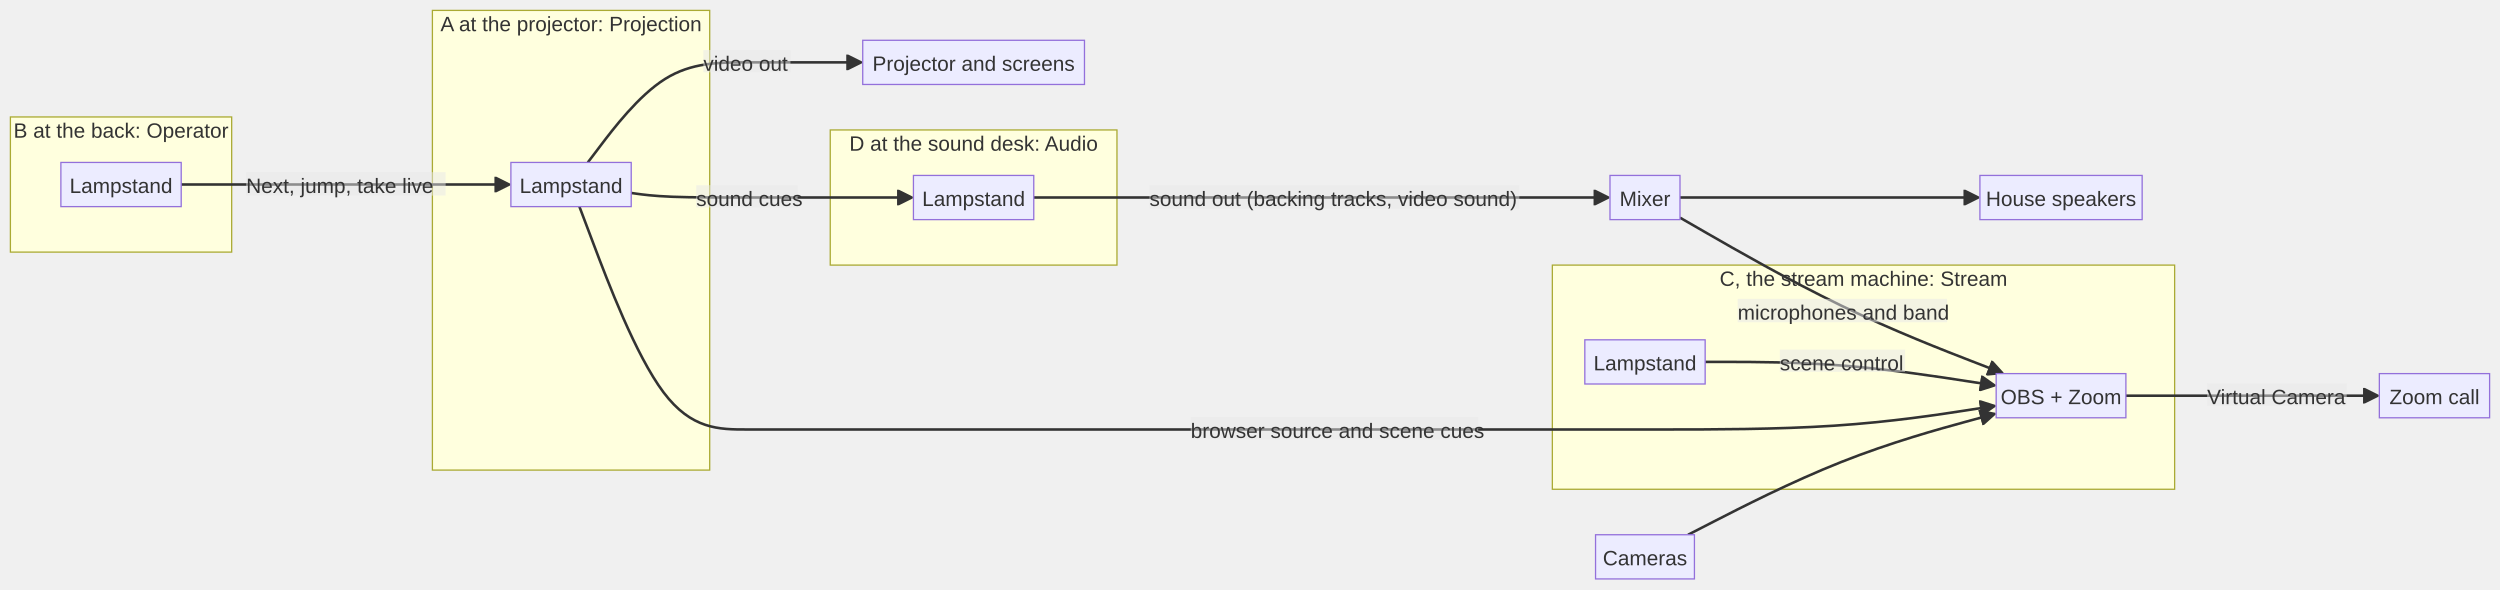
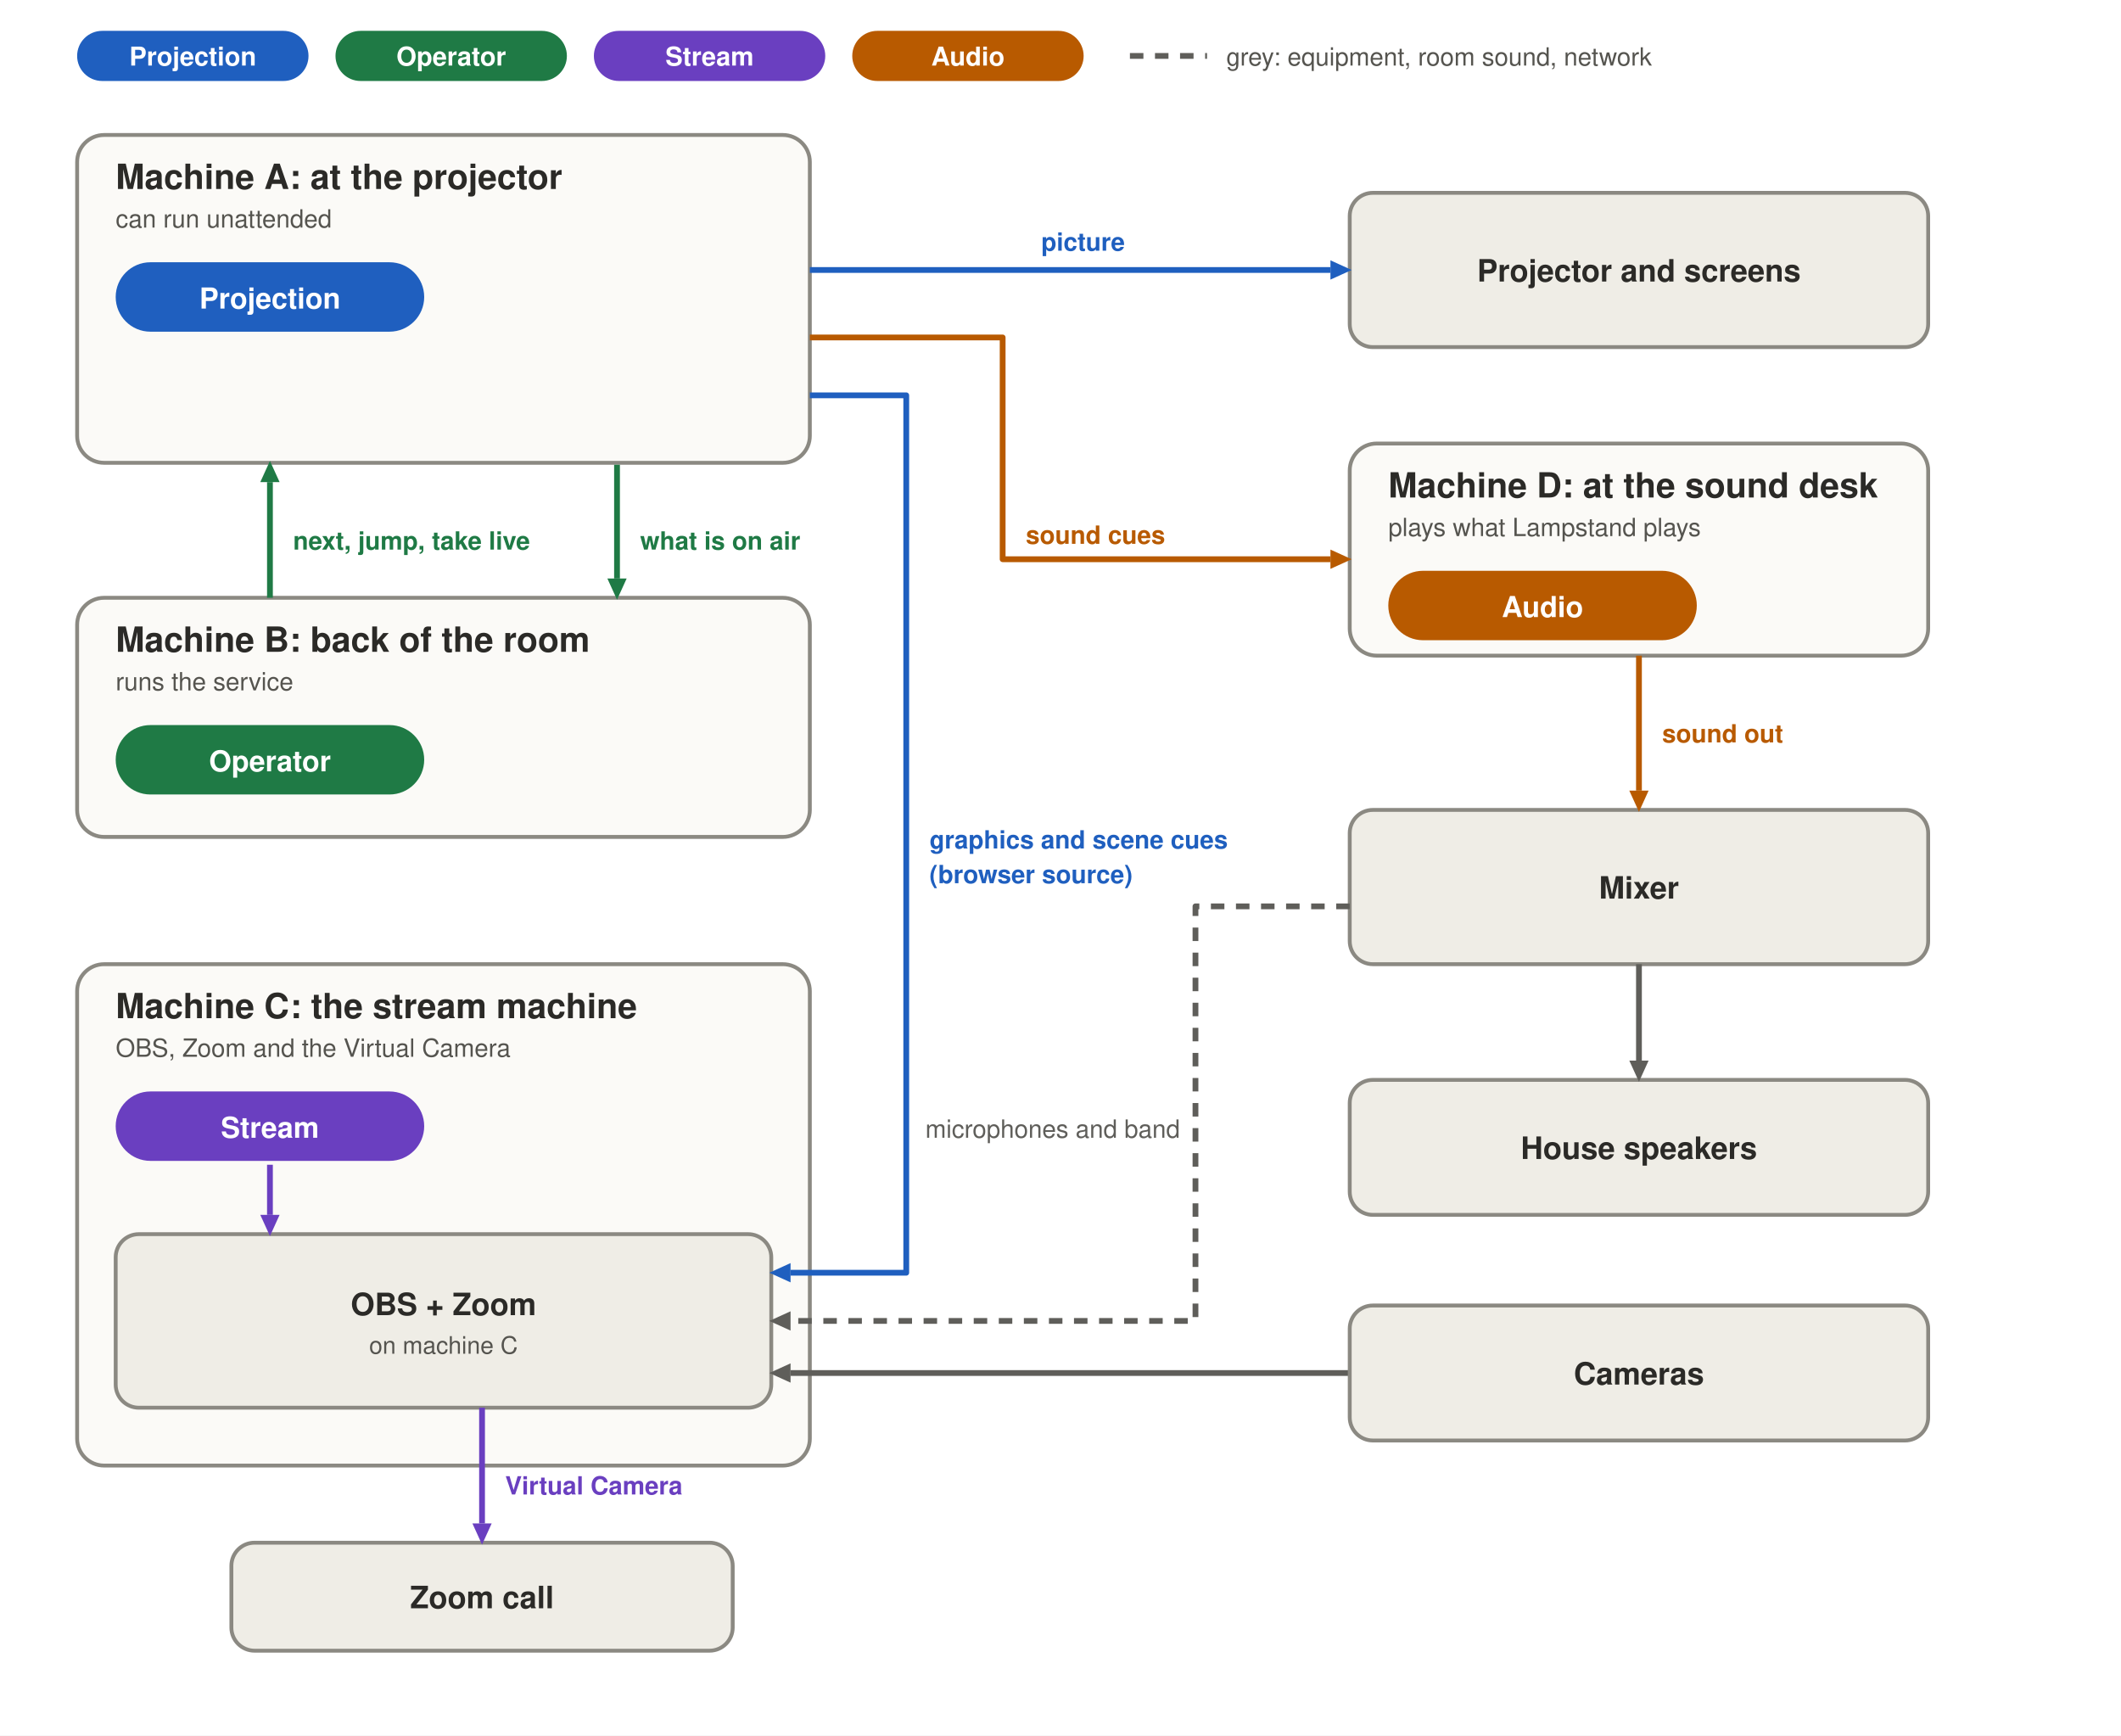
- <svg xmlns="http://www.w3.org/2000/svg" aria-roledescription="flowchart-v2" role="graphics-document document" viewBox="-21.844 -8 1923.812 453.5" style="max-width: 1923.81px; background-color: white;" width="100%" id="my-svg">
-   <style>#my-svg{font-family:"trebuchet ms",verdana,arial,sans-serif;font-size:16px;fill:#333;}#my-svg .error-icon{fill:#552222;}#my-svg .error-text{fill:#552222;stroke:#552222;}#my-svg .edge-thickness-normal{stroke-width:2px;}#my-svg .edge-thickness-thick{stroke-width:3.5px;}#my-svg .edge-pattern-solid{stroke-dasharray:0;}#my-svg .edge-pattern-dashed{stroke-dasharray:3;}#my-svg .edge-pattern-dotted{stroke-dasharray:2;}#my-svg .marker{fill:#333333;stroke:#333333;}#my-svg .marker.cross{stroke:#333333;}#my-svg svg{font-family:"trebuchet ms",verdana,arial,sans-serif;font-size:16px;}#my-svg .label{font-family:"trebuchet ms",verdana,arial,sans-serif;color:#333;}#my-svg .cluster-label text{fill:#333;}#my-svg .cluster-label span,#my-svg p{color:#333;}#my-svg .label text,#my-svg span,#my-svg p{fill:#333;color:#333;}#my-svg .node rect,#my-svg .node circle,#my-svg .node ellipse,#my-svg .node polygon,#my-svg .node path{fill:#ECECFF;stroke:#9370DB;stroke-width:1px;}#my-svg .flowchart-label text{text-anchor:middle;}#my-svg .node .katex path{fill:#000;stroke:#000;stroke-width:1px;}#my-svg .node .label{text-align:center;}#my-svg .node.clickable{cursor:pointer;}#my-svg .arrowheadPath{fill:#333333;}#my-svg .edgePath .path{stroke:#333333;stroke-width:2.0px;}#my-svg .flowchart-link{stroke:#333333;fill:none;}#my-svg .edgeLabel{background-color:#e8e8e8;text-align:center;}#my-svg .edgeLabel rect{opacity:0.5;background-color:#e8e8e8;fill:#e8e8e8;}#my-svg .labelBkg{background-color:rgba(232, 232, 232, 0.5);}#my-svg .cluster rect{fill:#ffffde;stroke:#aaaa33;stroke-width:1px;}#my-svg .cluster text{fill:#333;}#my-svg .cluster span,#my-svg p{color:#333;}#my-svg div.mermaidTooltip{position:absolute;text-align:center;max-width:200px;padding:2px;font-family:"trebuchet ms",verdana,arial,sans-serif;font-size:12px;background:hsl(80, 100%, 96.275%);border:1px solid #aaaa33;border-radius:2px;pointer-events:none;z-index:100;}#my-svg .flowchartTitleText{text-anchor:middle;font-size:18px;fill:#333;}#my-svg :root{--mermaid-font-family:"trebuchet ms",verdana,arial,sans-serif;}</style>
-   <g>
-     <marker orient="auto" markerHeight="12" markerWidth="12" markerUnits="userSpaceOnUse" refY="5" refX="6" viewBox="0 0 10 10" class="marker flowchart" id="my-svg_flowchart-pointEnd">
-       <path style="stroke-width: 1; stroke-dasharray: 1, 0;" class="arrowMarkerPath" d="M 0 0 L 10 5 L 0 10 z" />
+ <svg xmlns="http://www.w3.org/2000/svg" viewBox="0 0 1100 900" width="1100" height="900" role="img" aria-label="roles-four-machines">
+   <rect width="1100" height="900" fill="#ffffff" />
+   <defs>
+     <marker id="hb85a00" markerUnits="userSpaceOnUse" markerWidth="12" markerHeight="12" refX="0" refY="6" orient="auto">
+       <path d="M0 1 L11 6 L0 11 Z" fill="#b85a00" />
    </marker>
-     <marker orient="auto" markerHeight="12" markerWidth="12" markerUnits="userSpaceOnUse" refY="5" refX="4.5" viewBox="0 0 10 10" class="marker flowchart" id="my-svg_flowchart-pointStart">
-       <path style="stroke-width: 1; stroke-dasharray: 1, 0;" class="arrowMarkerPath" d="M 0 5 L 10 10 L 10 0 z" />
+     <marker id="sb85a00" markerUnits="userSpaceOnUse" markerWidth="12" markerHeight="12" refX="0" refY="6" orient="auto-start-reverse">
+       <path d="M0 1 L11 6 L0 11 Z" fill="#b85a00" />
    </marker>
-     <marker orient="auto" markerHeight="11" markerWidth="11" markerUnits="userSpaceOnUse" refY="5" refX="11" viewBox="0 0 10 10" class="marker flowchart" id="my-svg_flowchart-circleEnd">
-       <circle style="stroke-width: 1; stroke-dasharray: 1, 0;" class="arrowMarkerPath" r="5" cy="5" cx="5" />
+     <marker id="h1f7a45" markerUnits="userSpaceOnUse" markerWidth="12" markerHeight="12" refX="0" refY="6" orient="auto">
+       <path d="M0 1 L11 6 L0 11 Z" fill="#1f7a45" />
    </marker>
-     <marker orient="auto" markerHeight="11" markerWidth="11" markerUnits="userSpaceOnUse" refY="5" refX="-1" viewBox="0 0 10 10" class="marker flowchart" id="my-svg_flowchart-circleStart">
-       <circle style="stroke-width: 1; stroke-dasharray: 1, 0;" class="arrowMarkerPath" r="5" cy="5" cx="5" />
+     <marker id="s1f7a45" markerUnits="userSpaceOnUse" markerWidth="12" markerHeight="12" refX="0" refY="6" orient="auto-start-reverse">
+       <path d="M0 1 L11 6 L0 11 Z" fill="#1f7a45" />
    </marker>
-     <marker orient="auto" markerHeight="11" markerWidth="11" markerUnits="userSpaceOnUse" refY="5.2" refX="12" viewBox="0 0 11 11" class="marker cross flowchart" id="my-svg_flowchart-crossEnd">
-       <path style="stroke-width: 2; stroke-dasharray: 1, 0;" class="arrowMarkerPath" d="M 1,1 l 9,9 M 10,1 l -9,9" />
+     <marker id="h1f5fbf" markerUnits="userSpaceOnUse" markerWidth="12" markerHeight="12" refX="0" refY="6" orient="auto">
+       <path d="M0 1 L11 6 L0 11 Z" fill="#1f5fbf" />
    </marker>
-     <marker orient="auto" markerHeight="11" markerWidth="11" markerUnits="userSpaceOnUse" refY="5.2" refX="-1" viewBox="0 0 11 11" class="marker cross flowchart" id="my-svg_flowchart-crossStart">
-       <path style="stroke-width: 2; stroke-dasharray: 1, 0;" class="arrowMarkerPath" d="M 1,1 l 9,9 M 10,1 l -9,9" />
+     <marker id="s1f5fbf" markerUnits="userSpaceOnUse" markerWidth="12" markerHeight="12" refX="0" refY="6" orient="auto-start-reverse">
+       <path d="M0 1 L11 6 L0 11 Z" fill="#1f5fbf" />
    </marker>
-     <g class="root">
-       <g class="clusters">
-         <g id="D" class="cluster default flowchart-label">
-           <rect height="104" width="220.641" y="92" x="617.047" ry="0" rx="0" style="" />
-           <g transform="translate(727.3672, 92)" class="cluster-label">
-             <text style="">
-               <tspan class="row" x="0" dy="1em" xml:space="preserve">D at the sound desk: Audio</tspan>
-             </text>
-           </g>
-         </g>
-         <g id="C" class="cluster default flowchart-label">
-           <rect height="172.5" width="478.875" y="196" x="1172.719" ry="0" rx="0" style="" />
-           <g transform="translate(1412.156, 196)" class="cluster-label">
-             <text style="">
-               <tspan class="row" x="0" dy="1em" xml:space="preserve">C, the stream machine: Stream</tspan>
-             </text>
-           </g>
-         </g>
-         <g id="B" class="cluster default flowchart-label">
-           <rect height="104" width="170.281" y="82" x="-13.844" ry="0" rx="0" style="" />
-           <g transform="translate(71.29688, 82)" class="cluster-label">
-             <text style="">
-               <tspan class="row" x="0" dy="1em" xml:space="preserve">B at the back: Operator</tspan>
-             </text>
-           </g>
-         </g>
-         <g id="A" class="cluster default flowchart-label">
-           <rect height="353.75" width="213.391" y="0" x="310.898" ry="0" rx="0" style="" />
-           <g transform="translate(417.5938, 0)" class="cluster-label">
-             <text style="">
-               <tspan class="row" x="0" dy="1em" xml:space="preserve">A at the projector: Projection</tspan>
-             </text>
-           </g>
-         </g>
-       </g>
-       <g class="edgePaths">
-         <path marker-end="url(#my-svg_flowchart-pointEnd)" style="fill:none;" class="edge-thickness-normal edge-pattern-solid flowchart-link LS-LA LE-P" id="L-LA-P-0" d="M430.488,117L440.222,104.167C449.955,91.333,469.423,65.667,489.837,52.833C510.25,40,531.609,40,552.969,40C574.328,40,595.688,40,609.651,40C623.614,40,630.18,40,633.464,40L636.747,40" />
-         <path marker-end="url(#my-svg_flowchart-pointEnd)" style="fill:none;" class="edge-thickness-normal edge-pattern-solid flowchart-link LS-LD LE-M" id="L-LD-M-0" d="M773.664,144L784.335,144C795.005,144,816.346,144,854.936,144C893.526,144,949.365,144,1005.203,144C1061.042,144,1116.88,144,1151.309,144C1185.739,144,1198.758,144,1205.268,144L1211.778,144" />
-         <path marker-end="url(#my-svg_flowchart-pointEnd)" style="fill:none;" class="edge-thickness-normal edge-pattern-solid flowchart-link LS-M LE-S" id="L-M-S-0" d="M1270.953,144L1291.799,144C1312.646,144,1354.339,144,1391.921,144C1429.504,144,1462.977,144,1479.714,144L1496.45,144" />
-         <path marker-end="url(#my-svg_flowchart-pointEnd)" style="fill:none;" class="edge-thickness-normal edge-pattern-solid flowchart-link LS-M LE-OC" id="L-M-OC-0" d="M1270.953,159.505L1291.799,171.504C1312.646,183.503,1354.339,207.502,1395.055,227.182C1435.772,246.863,1475.513,262.226,1495.383,269.907L1515.253,277.589" />
-         <path marker-end="url(#my-svg_flowchart-pointEnd)" style="fill:none;" class="edge-thickness-normal edge-pattern-solid flowchart-link LS-LB LE-LA" id="L-LB-LA-0" d="M117.594,134L121.76,134C125.927,134,134.26,134,155.402,134C176.544,134,210.495,134,244.445,134C278.396,134,312.346,134,332.605,134C352.864,134,359.43,134,362.714,134L365.997,134" />
-         <path marker-end="url(#my-svg_flowchart-pointEnd)" style="fill:none;" class="edge-thickness-normal edge-pattern-solid flowchart-link LS-LA LE-LD" id="L-LA-LD-0" d="M463.891,140.494L468.057,141.078C472.224,141.662,480.557,142.831,495.404,143.416C510.25,144,531.609,144,552.969,144C574.328,144,595.688,144,616.154,144C636.621,144,656.196,144,665.983,144L675.77,144" />
-         <path marker-end="url(#my-svg_flowchart-pointEnd)" style="fill:none;" class="edge-thickness-normal edge-pattern-solid flowchart-link LS-LA LE-OC" id="L-LA-OC-0" d="M424.024,151L434.835,179.583C445.646,208.167,467.268,265.333,488.759,293.917C510.25,322.5,531.609,322.5,552.969,322.5C574.328,322.5,595.688,322.5,624.754,322.5C653.82,322.5,690.594,322.5,727.367,322.5C764.141,322.5,800.914,322.5,847.22,322.5C893.526,322.5,949.365,322.5,1005.203,322.5C1061.042,322.5,1116.88,322.5,1156.682,322.5C1196.484,322.5,1220.25,322.5,1257.469,322.5C1294.688,322.5,1345.359,322.5,1389.527,319.588C1433.694,316.676,1471.357,310.852,1490.189,307.94L1509.02,305.028" />
-         <path marker-end="url(#my-svg_flowchart-pointEnd)" style="fill:none;" class="edge-thickness-normal edge-pattern-solid flowchart-link LS-LC LE-OC" id="L-LC-OC-0" d="M1290.313,270.5L1307.932,270.5C1325.552,270.5,1360.792,270.5,1397.243,273.412C1433.694,276.324,1471.357,282.148,1490.189,285.06L1509.02,287.972" />
-         <path marker-end="url(#my-svg_flowchart-pointEnd)" style="fill:none;" class="edge-thickness-normal edge-pattern-solid flowchart-link LS-Cam LE-OC" id="L-Cam-OC-0" d="M1277.147,403.5L1296.961,393.333C1316.775,383.167,1356.403,362.833,1395.07,347.509C1433.736,332.185,1471.441,321.869,1490.293,316.712L1509.146,311.554" />
-         <path marker-end="url(#my-svg_flowchart-pointEnd)" style="fill:none;" class="edge-thickness-normal edge-pattern-solid flowchart-link LS-OC LE-Z" id="L-OC-Z-0" d="M1614.086,296.5L1620.337,296.5C1626.589,296.5,1639.091,296.5,1658.47,296.5C1677.849,296.5,1704.104,296.5,1729.476,296.5C1754.848,296.5,1779.336,296.5,1791.581,296.5L1803.825,296.5" />
-       </g>
-       <g class="edgeLabels">
-         <g transform="translate(552.9688, 40)" class="edgeLabel">
-           <g transform="translate(-33.5625, -9.5)" class="label">
-             <rect height="17.178" width="67.026" ry="0" rx="0" />
-             <text style="">
-               <tspan class="row" x="0" dy="1em" xml:space="preserve">video out</tspan>
-             </text>
-           </g>
-         </g>
-         <g transform="translate(1005.203, 144)" class="edgeLabel">
-           <g transform="translate(-142.5156, -9.5)" class="label">
-             <rect height="18.063" width="284.631" ry="0" rx="0" />
-             <text style="">
-               <tspan class="row" x="0" dy="1em" xml:space="preserve">sound out (backing tracks, video sound)</tspan>
-             </text>
-           </g>
-         </g>
-         <g class="edgeLabel">
-           <g transform="translate(0, 0)" class="label">
-             <rect height="0" width="0" ry="0" rx="0" />
-             <text style="">
-               <tspan class="row" x="0" dy="1em" xml:space="preserve" />
-             </text>
-           </g>
-         </g>
-         <g transform="translate(1396.031, 231.5)" class="edgeLabel">
-           <g transform="translate(-80.71875, -9.5)" class="label">
-             <rect height="18.001" width="161.2" ry="0" rx="0" />
-             <text style="">
-               <tspan class="row" x="0" dy="1em" xml:space="preserve">microphones and band</tspan>
-             </text>
-           </g>
-         </g>
-         <g transform="translate(244.4453, 134)" class="edgeLabel">
-           <g transform="translate(-76.85156, -9.5)" class="label">
-             <rect height="18.001" width="153.493" ry="0" rx="0" />
-             <text style="">
-               <tspan class="row" x="0" dy="1em" xml:space="preserve">Next, jump, take live</tspan>
-             </text>
-           </g>
-         </g>
-         <g transform="translate(552.9688, 144)" class="edgeLabel">
-           <g transform="translate(-39.07812, -9.5)" class="label">
-             <rect height="17.178" width="78.031" ry="0" rx="0" />
-             <text style="">
-               <tspan class="row" x="0" dy="1em" xml:space="preserve">sound cues</tspan>
-             </text>
-           </g>
-         </g>
-         <g transform="translate(1005.203, 322.5)" class="edgeLabel">
-           <g transform="translate(-110.7656, -9.5)" class="label">
-             <rect height="17.178" width="221.209" ry="0" rx="0" />
-             <text style="">
-               <tspan class="row" x="0" dy="1em" xml:space="preserve">browser source and scene cues</tspan>
-             </text>
-           </g>
-         </g>
-         <g transform="translate(1396.031, 270.5)" class="edgeLabel">
-           <g transform="translate(-48.26562, -9.5)" class="label">
-             <rect height="17.178" width="96.398" ry="0" rx="0" />
-             <text style="">
-               <tspan class="row" x="0" dy="1em" xml:space="preserve">scene control</tspan>
-             </text>
-           </g>
-         </g>
-         <g class="edgeLabel">
-           <g transform="translate(0, 0)" class="label">
-             <rect height="0" width="0" ry="0" rx="0" />
-             <text style="">
-               <tspan class="row" x="0" dy="1em" xml:space="preserve" />
-             </text>
-           </g>
-         </g>
-         <g transform="translate(1730.359, 296.5)" class="edgeLabel">
-           <g transform="translate(-53.76562, -9.5)" class="label">
-             <rect height="17.178" width="107.403" ry="0" rx="0" />
-             <text style="">
-               <tspan class="row" x="0" dy="1em" xml:space="preserve">Virtual Camera</tspan>
-             </text>
-           </g>
-         </g>
-       </g>
-       <g class="nodes">
-         <g transform="translate(727.3672, 144)" data-id="LD" data-node="true" id="flowchart-LD-4" class="node default default flowchart-label">
-           <rect height="34" width="92.594" y="-17" x="-46.297" ry="0" rx="0" style="" class="basic label-container" />
-           <g transform="translate(0, -9.5)" style="" class="label">
-             <rect />
-             <text style="">
-               <tspan class="row" x="0" dy="1em" xml:space="preserve">Lampstand</tspan>
-             </text>
-           </g>
-         </g>
-         <g transform="translate(1244.016, 270.5)" data-id="LC" data-node="true" id="flowchart-LC-2" class="node default default flowchart-label">
-           <rect height="34" width="92.594" y="-17" x="-46.297" ry="0" rx="0" style="" class="basic label-container" />
-           <g transform="translate(0, -9.5)" style="" class="label">
-             <rect />
-             <text style="">
-               <tspan class="row" x="0" dy="1em" xml:space="preserve">Lampstand</tspan>
-             </text>
-           </g>
-         </g>
-         <g transform="translate(1564.172, 296.5)" data-id="OC" data-node="true" id="flowchart-OC-3" class="node default default flowchart-label">
-           <rect height="34" width="99.828" y="-17" x="-49.914" ry="0" rx="0" style="" class="basic label-container" />
-           <g transform="translate(0, -9.5)" style="" class="label">
-             <rect />
-             <text style="">
-               <tspan class="row" x="0" dy="1em" xml:space="preserve">OBS + Zoom</tspan>
-             </text>
-           </g>
-         </g>
-         <g transform="translate(71.29688, 134)" data-id="LB" data-node="true" id="flowchart-LB-1" class="node default default flowchart-label">
-           <rect height="34" width="92.594" y="-17" x="-46.297" ry="0" rx="0" style="" class="basic label-container" />
-           <g transform="translate(0, -9.5)" style="" class="label">
-             <rect />
-             <text style="">
-               <tspan class="row" x="0" dy="1em" xml:space="preserve">Lampstand</tspan>
-             </text>
-           </g>
-         </g>
-         <g transform="translate(417.5938, 134)" data-id="LA" data-node="true" id="flowchart-LA-0" class="node default default flowchart-label">
-           <rect height="34" width="92.594" y="-17" x="-46.297" ry="0" rx="0" style="" class="basic label-container" />
-           <g transform="translate(0, -9.5)" style="" class="label">
-             <rect />
-             <text style="">
-               <tspan class="row" x="0" dy="1em" xml:space="preserve">Lampstand</tspan>
-             </text>
-           </g>
-         </g>
-         <g transform="translate(727.3672, 40)" data-id="P" data-node="true" id="flowchart-P-6" class="node default default flowchart-label">
-           <rect height="34" width="170.641" y="-17" x="-85.32" ry="0" rx="0" style="" class="basic label-container" />
-           <g transform="translate(0, -9.5)" style="" class="label">
-             <rect />
-             <text style="">
-               <tspan class="row" x="0" dy="1em" xml:space="preserve">Projector and screens</tspan>
-             </text>
-           </g>
-         </g>
-         <g transform="translate(1244.016, 144)" data-id="M" data-node="true" id="flowchart-M-8" class="node default default flowchart-label">
-           <rect height="34" width="53.875" y="-17" x="-26.938" ry="0" rx="0" style="" class="basic label-container" />
-           <g transform="translate(0, -9.5)" style="" class="label">
-             <rect />
-             <text style="">
-               <tspan class="row" x="0" dy="1em" xml:space="preserve">Mixer</tspan>
-             </text>
-           </g>
-         </g>
-         <g transform="translate(1564.172, 144)" data-id="S" data-node="true" id="flowchart-S-10" class="node default default flowchart-label">
-           <rect height="34" width="124.844" y="-17" x="-62.422" ry="0" rx="0" style="" class="basic label-container" />
-           <g transform="translate(0, -9.5)" style="" class="label">
-             <rect />
-             <text style="">
-               <tspan class="row" x="0" dy="1em" xml:space="preserve">House speakers</tspan>
-             </text>
-           </g>
-         </g>
-         <g transform="translate(1244.016, 420.5)" data-id="Cam" data-node="true" id="flowchart-Cam-21" class="node default default flowchart-label">
-           <rect height="34" width="76.094" y="-17" x="-38.047" ry="0" rx="0" style="" class="basic label-container" />
-           <g transform="translate(0, -9.5)" style="" class="label">
-             <rect />
-             <text style="">
-               <tspan class="row" x="0" dy="1em" xml:space="preserve">Cameras</tspan>
-             </text>
-           </g>
-         </g>
-         <g transform="translate(1851.547, 296.5)" data-id="Z" data-node="true" id="flowchart-Z-24" class="node default default flowchart-label">
-           <rect height="34" width="84.844" y="-17" x="-42.422" ry="0" rx="0" style="" class="basic label-container" />
-           <g transform="translate(0, -9.5)" style="" class="label">
-             <rect />
-             <text style="">
-               <tspan class="row" x="0" dy="1em" xml:space="preserve">Zoom call</tspan>
-             </text>
-           </g>
-         </g>
-       </g>
-     </g>
-   </g>
+     <marker id="h6a3fc0" markerUnits="userSpaceOnUse" markerWidth="12" markerHeight="12" refX="0" refY="6" orient="auto">
+       <path d="M0 1 L11 6 L0 11 Z" fill="#6a3fc0" />
+     </marker>
+     <marker id="s6a3fc0" markerUnits="userSpaceOnUse" markerWidth="12" markerHeight="12" refX="0" refY="6" orient="auto-start-reverse">
+       <path d="M0 1 L11 6 L0 11 Z" fill="#6a3fc0" />
+     </marker>
+     <marker id="h5f5e5a" markerUnits="userSpaceOnUse" markerWidth="12" markerHeight="12" refX="0" refY="6" orient="auto">
+       <path d="M0 1 L11 6 L0 11 Z" fill="#5f5e5a" />
+     </marker>
+     <marker id="s5f5e5a" markerUnits="userSpaceOnUse" markerWidth="12" markerHeight="12" refX="0" refY="6" orient="auto-start-reverse">
+       <path d="M0 1 L11 6 L0 11 Z" fill="#5f5e5a" />
+     </marker>
+   </defs>
+   <rect x="40" y="16" width="120" height="26" rx="13" fill="#1f5fbf" />
+   <text x="100" y="34" font-size="13.5" font-weight="700" fill="#fff" text-anchor="middle" font-family="-apple-system, 'Segoe UI', Helvetica, Arial, sans-serif">Projection</text>
+   <rect x="174" y="16" width="120" height="26" rx="13" fill="#1f7a45" />
+   <text x="234" y="34" font-size="13.5" font-weight="700" fill="#fff" text-anchor="middle" font-family="-apple-system, 'Segoe UI', Helvetica, Arial, sans-serif">Operator</text>
+   <rect x="308" y="16" width="120" height="26" rx="13" fill="#6a3fc0" />
+   <text x="368" y="34" font-size="13.5" font-weight="700" fill="#fff" text-anchor="middle" font-family="-apple-system, 'Segoe UI', Helvetica, Arial, sans-serif">Stream</text>
+   <rect x="442" y="16" width="120" height="26" rx="13" fill="#b85a00" />
+   <text x="502" y="34" font-size="13.5" font-weight="700" fill="#fff" text-anchor="middle" font-family="-apple-system, 'Segoe UI', Helvetica, Arial, sans-serif">Audio</text>
+   <line x1="586" y1="29" x2="626" y2="29" stroke="#5f5e5a" stroke-width="3" stroke-dasharray="7 6" />
+   <text x="636" y="34" font-size="13" font-weight="400" fill="#55544f" text-anchor="start" font-family="-apple-system, 'Segoe UI', Helvetica, Arial, sans-serif">grey: equipment, room sound, network</text>
+   <rect x="40" y="70" width="380" height="170" rx="14" fill="#fbfaf7" stroke="#8b8982" stroke-width="2" />
+   <text x="60" y="98" font-size="18" font-weight="700" fill="#2b2a27" text-anchor="start" font-family="-apple-system, 'Segoe UI', Helvetica, Arial, sans-serif">Machine A: at the projector</text>
+   <text x="60" y="118" font-size="13" font-weight="400" fill="#55544f" text-anchor="start" font-family="-apple-system, 'Segoe UI', Helvetica, Arial, sans-serif">can run unattended</text>
+   <rect x="60" y="136" width="160" height="36" rx="18" fill="#1f5fbf" />
+   <text x="140" y="160" font-size="15" font-weight="700" fill="#ffffff" text-anchor="middle" font-family="-apple-system, 'Segoe UI', Helvetica, Arial, sans-serif">Projection</text>
+   <rect x="40" y="310" width="380" height="124" rx="14" fill="#fbfaf7" stroke="#8b8982" stroke-width="2" />
+   <text x="60" y="338" font-size="18" font-weight="700" fill="#2b2a27" text-anchor="start" font-family="-apple-system, 'Segoe UI', Helvetica, Arial, sans-serif">Machine B: back of the room</text>
+   <text x="60" y="358" font-size="13" font-weight="400" fill="#55544f" text-anchor="start" font-family="-apple-system, 'Segoe UI', Helvetica, Arial, sans-serif">runs the service</text>
+   <rect x="60" y="376" width="160" height="36" rx="18" fill="#1f7a45" />
+   <text x="140" y="400" font-size="15" font-weight="700" fill="#ffffff" text-anchor="middle" font-family="-apple-system, 'Segoe UI', Helvetica, Arial, sans-serif">Operator</text>
+   <rect x="40" y="500" width="380" height="260" rx="14" fill="#fbfaf7" stroke="#8b8982" stroke-width="2" />
+   <text x="60" y="528" font-size="18" font-weight="700" fill="#2b2a27" text-anchor="start" font-family="-apple-system, 'Segoe UI', Helvetica, Arial, sans-serif">Machine C: the stream machine</text>
+   <text x="60" y="548" font-size="13" font-weight="400" fill="#55544f" text-anchor="start" font-family="-apple-system, 'Segoe UI', Helvetica, Arial, sans-serif">OBS, Zoom and the Virtual Camera</text>
+   <rect x="60" y="566" width="160" height="36" rx="18" fill="#6a3fc0" />
+   <text x="140" y="590" font-size="15" font-weight="700" fill="#ffffff" text-anchor="middle" font-family="-apple-system, 'Segoe UI', Helvetica, Arial, sans-serif">Stream</text>
+   <rect x="60" y="640" width="340" height="90" rx="12" fill="#efede6" stroke="#8b8982" stroke-width="2" />
+   <text x="230.0" y="682.0" font-size="16" font-weight="600" fill="#2b2a27" text-anchor="middle" font-family="-apple-system, 'Segoe UI', Helvetica, Arial, sans-serif">OBS + Zoom</text>
+   <text x="230.0" y="702.0" font-size="12.5" font-weight="400" fill="#55544f" text-anchor="middle" font-family="-apple-system, 'Segoe UI', Helvetica, Arial, sans-serif">on machine C</text>
+   <rect x="120" y="800" width="260" height="56" rx="12" fill="#efede6" stroke="#8b8982" stroke-width="2" />
+   <text x="250.0" y="834.0" font-size="16" font-weight="600" fill="#2b2a27" text-anchor="middle" font-family="-apple-system, 'Segoe UI', Helvetica, Arial, sans-serif">Zoom call</text>
+   <path d="M 140 310 L 140 250" fill="none" stroke="#1f7a45" stroke-width="3" stroke-linejoin="round" marker-end="url(#h1f7a45)" />
+   <text x="152" y="285" font-size="13" font-weight="600" fill="#1f7a45" text-anchor="start" font-family="-apple-system, 'Segoe UI', Helvetica, Arial, sans-serif" stroke="#ffffff" stroke-width="5" paint-order="stroke" stroke-linejoin="round">next, jump, take live</text>
+   <path d="M 320 241 L 320 300" fill="none" stroke="#1f7a45" stroke-width="3" stroke-linejoin="round" marker-end="url(#h1f7a45)" />
+   <text x="332" y="285" font-size="13" font-weight="600" fill="#1f7a45" text-anchor="start" font-family="-apple-system, 'Segoe UI', Helvetica, Arial, sans-serif" stroke="#ffffff" stroke-width="5" paint-order="stroke" stroke-linejoin="round">what is on air</text>
+   <path d="M 420 205 L 470 205 L 470 660 L 410 660" fill="none" stroke="#1f5fbf" stroke-width="3" stroke-linejoin="round" marker-end="url(#h1f5fbf)" />
+   <text x="482" y="440" font-size="13" font-weight="600" fill="#1f5fbf" text-anchor="start" font-family="-apple-system, 'Segoe UI', Helvetica, Arial, sans-serif" stroke="#ffffff" stroke-width="5" paint-order="stroke" stroke-linejoin="round">graphics and scene cues</text>
+   <text x="482" y="458" font-size="13" font-weight="600" fill="#1f5fbf" text-anchor="start" font-family="-apple-system, 'Segoe UI', Helvetica, Arial, sans-serif" stroke="#ffffff" stroke-width="5" paint-order="stroke" stroke-linejoin="round">(browser source)</text>
+   <path d="M 140 604 L 140 630" fill="none" stroke="#6a3fc0" stroke-width="3" stroke-linejoin="round" marker-end="url(#h6a3fc0)" />
+   <path d="M 250 730 L 250 790" fill="none" stroke="#6a3fc0" stroke-width="3" stroke-linejoin="round" marker-end="url(#h6a3fc0)" />
+   <text x="262" y="775" font-size="13" font-weight="600" fill="#6a3fc0" text-anchor="start" font-family="-apple-system, 'Segoe UI', Helvetica, Arial, sans-serif" stroke="#ffffff" stroke-width="5" paint-order="stroke" stroke-linejoin="round">Virtual Camera</text>
+   <path d="M 700 712 L 410 712" fill="none" stroke="#5f5e5a" stroke-width="3" stroke-linejoin="round" marker-end="url(#h5f5e5a)" />
+   <rect x="700" y="230" width="300" height="110" rx="14" fill="#fbfaf7" stroke="#8b8982" stroke-width="2" />
+   <text x="720" y="258" font-size="18" font-weight="700" fill="#2b2a27" text-anchor="start" font-family="-apple-system, 'Segoe UI', Helvetica, Arial, sans-serif">Machine D: at the sound desk</text>
+   <text x="720" y="278" font-size="13" font-weight="400" fill="#55544f" text-anchor="start" font-family="-apple-system, 'Segoe UI', Helvetica, Arial, sans-serif">plays what Lampstand plays</text>
+   <rect x="720" y="296" width="160" height="36" rx="18" fill="#b85a00" />
+   <text x="800" y="320" font-size="15" font-weight="700" fill="#ffffff" text-anchor="middle" font-family="-apple-system, 'Segoe UI', Helvetica, Arial, sans-serif">Audio</text>
+   <rect x="700" y="100" width="300" height="80" rx="12" fill="#efede6" stroke="#8b8982" stroke-width="2" />
+   <text x="850.0" y="146.0" font-size="16" font-weight="600" fill="#2b2a27" text-anchor="middle" font-family="-apple-system, 'Segoe UI', Helvetica, Arial, sans-serif">Projector and screens</text>
+   <rect x="700" y="420" width="300" height="80" rx="12" fill="#efede6" stroke="#8b8982" stroke-width="2" />
+   <text x="850.0" y="466.0" font-size="16" font-weight="600" fill="#2b2a27" text-anchor="middle" font-family="-apple-system, 'Segoe UI', Helvetica, Arial, sans-serif">Mixer</text>
+   <rect x="700" y="560" width="300" height="70" rx="12" fill="#efede6" stroke="#8b8982" stroke-width="2" />
+   <text x="850.0" y="601.0" font-size="16" font-weight="600" fill="#2b2a27" text-anchor="middle" font-family="-apple-system, 'Segoe UI', Helvetica, Arial, sans-serif">House speakers</text>
+   <rect x="700" y="677" width="300" height="70" rx="12" fill="#efede6" stroke="#8b8982" stroke-width="2" />
+   <text x="850.0" y="718.0" font-size="16" font-weight="600" fill="#2b2a27" text-anchor="middle" font-family="-apple-system, 'Segoe UI', Helvetica, Arial, sans-serif">Cameras</text>
+   <path d="M 420 140 L 690 140" fill="none" stroke="#1f5fbf" stroke-width="3" stroke-linejoin="round" marker-end="url(#h1f5fbf)" />
+   <text x="540" y="130" font-size="13" font-weight="600" fill="#1f5fbf" text-anchor="start" font-family="-apple-system, 'Segoe UI', Helvetica, Arial, sans-serif" stroke="#ffffff" stroke-width="5" paint-order="stroke" stroke-linejoin="round">picture</text>
+   <path d="M 420 175 L 520 175 L 520 290 L 690 290" fill="none" stroke="#b85a00" stroke-width="3" stroke-linejoin="round" marker-end="url(#hb85a00)" />
+   <text x="532" y="282" font-size="13" font-weight="600" fill="#b85a00" text-anchor="start" font-family="-apple-system, 'Segoe UI', Helvetica, Arial, sans-serif" stroke="#ffffff" stroke-width="5" paint-order="stroke" stroke-linejoin="round">sound cues</text>
+   <path d="M 850 340 L 850 410" fill="none" stroke="#b85a00" stroke-width="3" stroke-linejoin="round" marker-end="url(#hb85a00)" />
+   <text x="862" y="385" font-size="13" font-weight="600" fill="#b85a00" text-anchor="start" font-family="-apple-system, 'Segoe UI', Helvetica, Arial, sans-serif" stroke="#ffffff" stroke-width="5" paint-order="stroke" stroke-linejoin="round">sound out</text>
+   <path d="M 850 500 L 850 550" fill="none" stroke="#5f5e5a" stroke-width="3" stroke-linejoin="round" marker-end="url(#h5f5e5a)" />
+   <path d="M 700 470 L 620 470 L 620 685 L 410 685" fill="none" stroke="#5f5e5a" stroke-width="3" stroke-linejoin="round" stroke-dasharray="7 6" marker-end="url(#h5f5e5a)" />
+   <text x="612" y="590" font-size="13" font-weight="400" fill="#5f5e5a" text-anchor="end" font-family="-apple-system, 'Segoe UI', Helvetica, Arial, sans-serif" stroke="#ffffff" stroke-width="5" paint-order="stroke" stroke-linejoin="round">microphones and band</text>
</svg>
